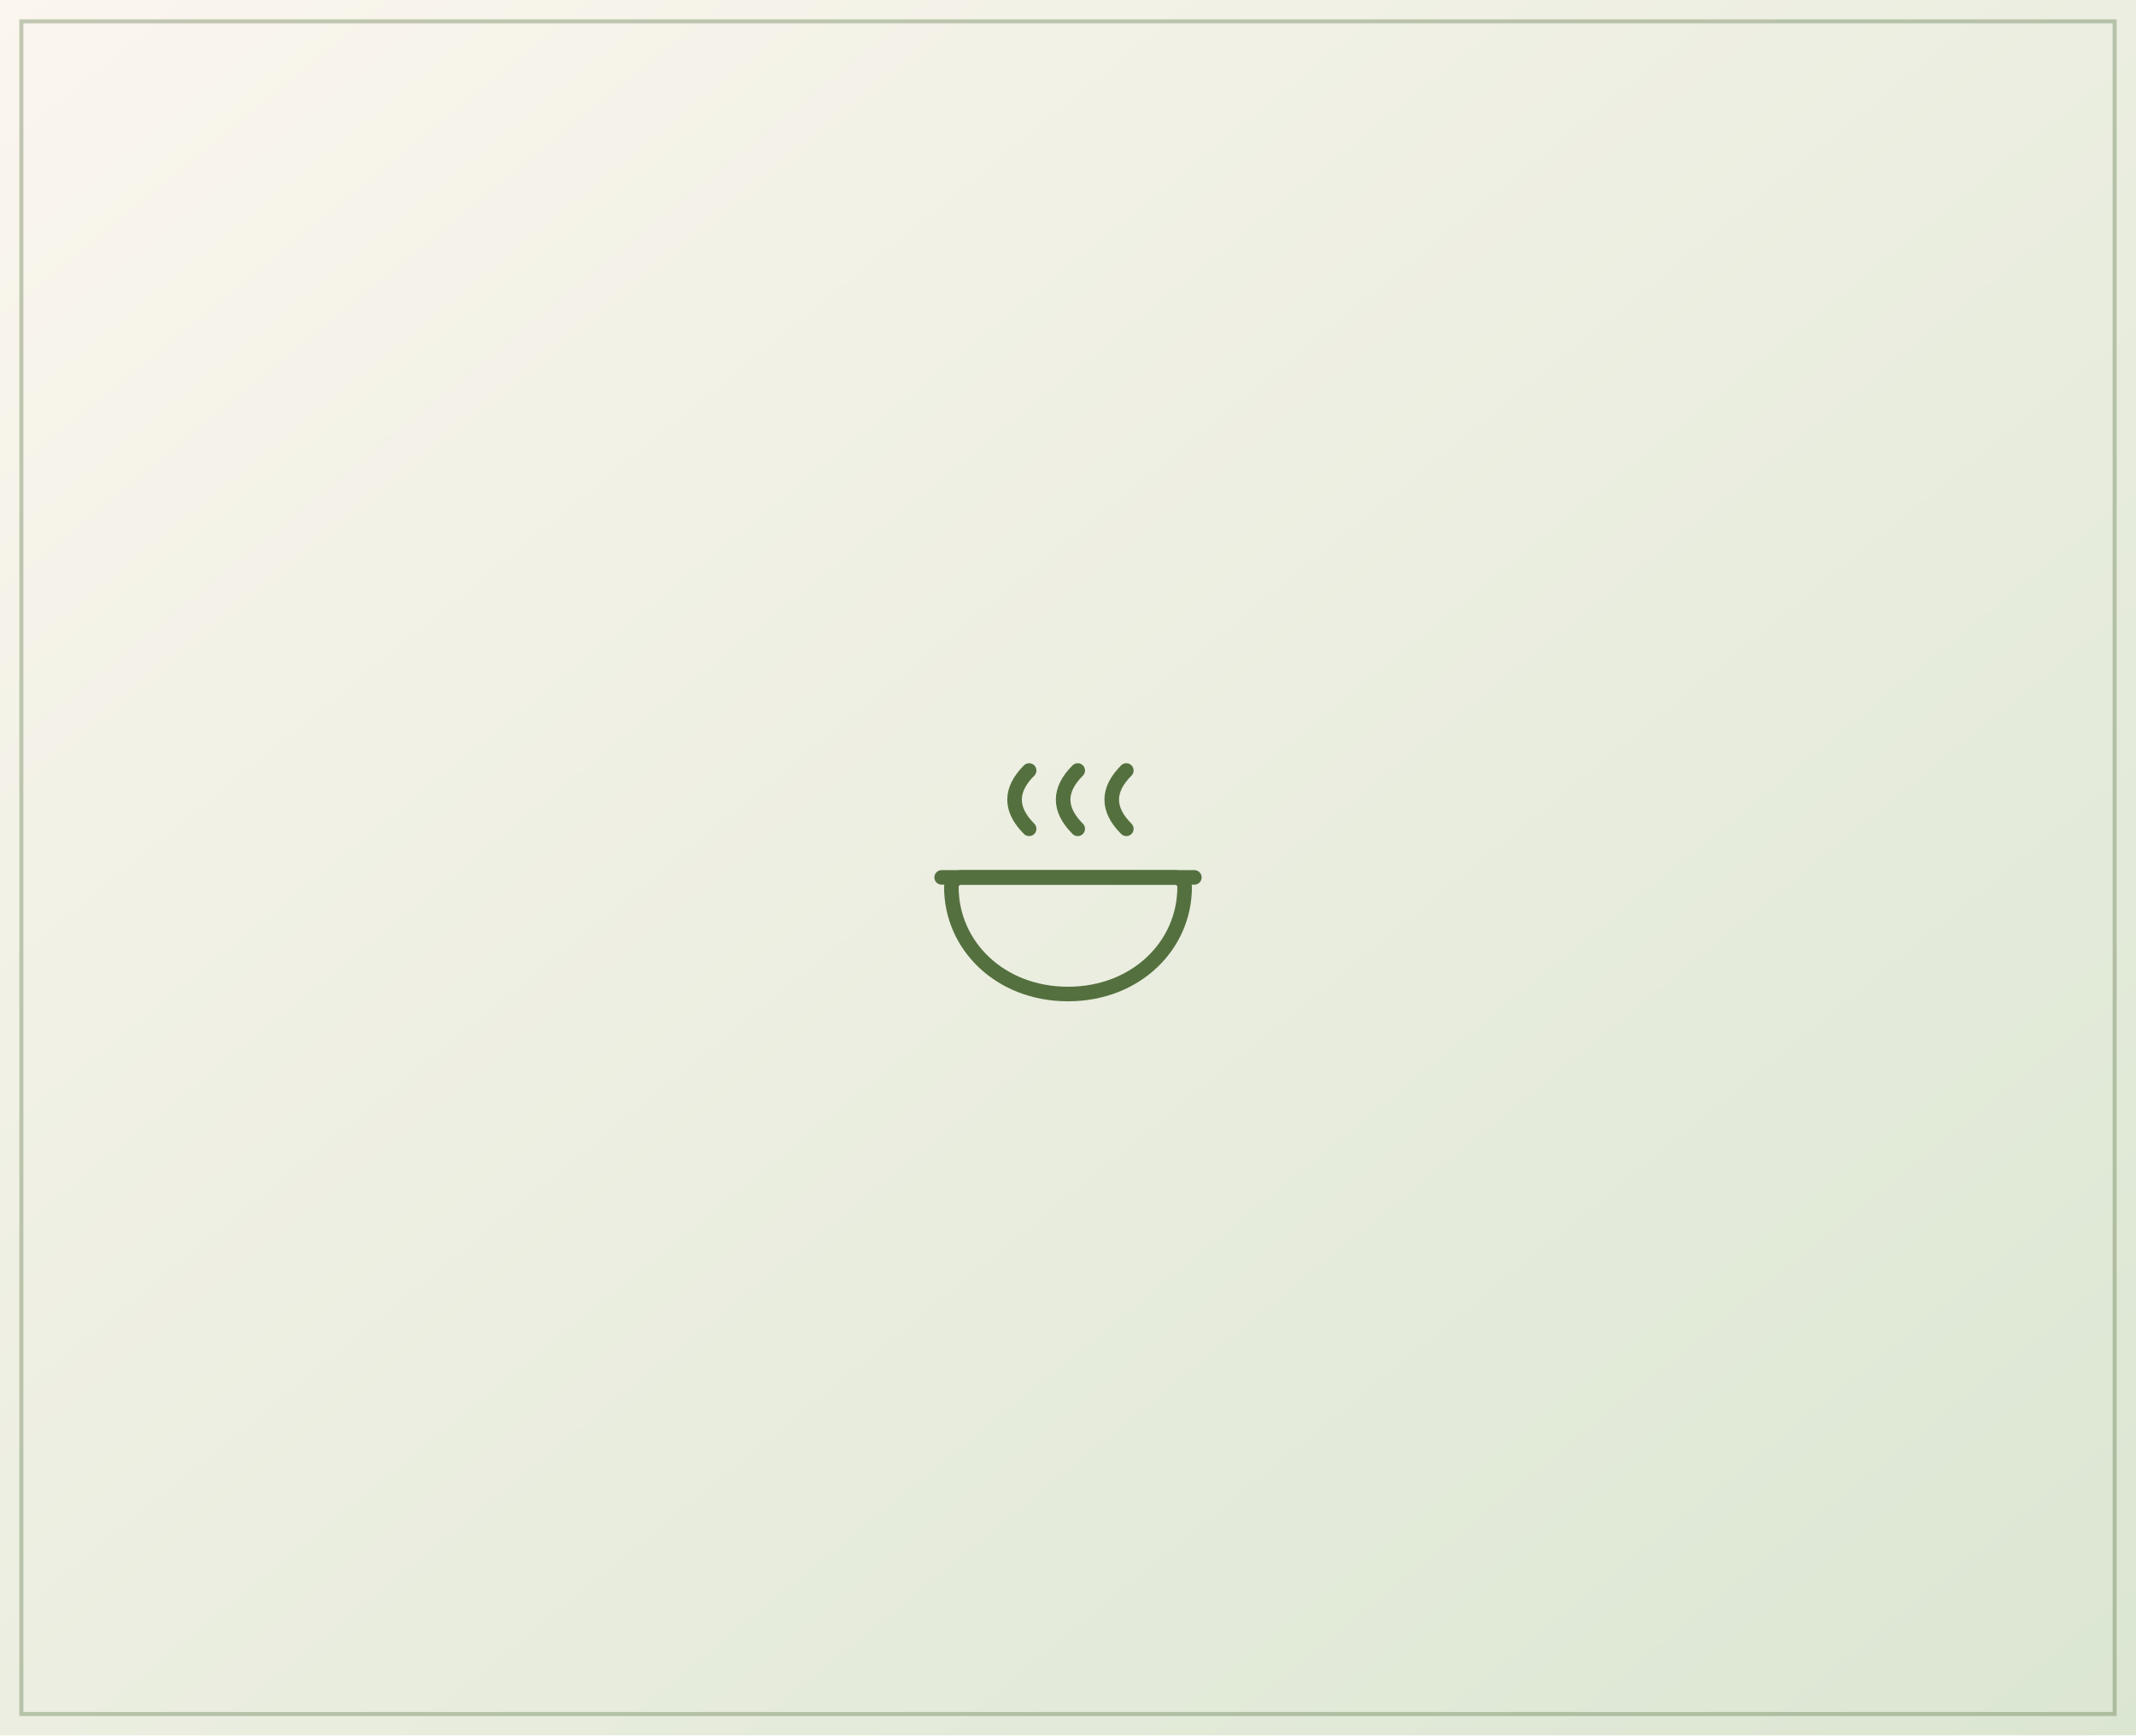
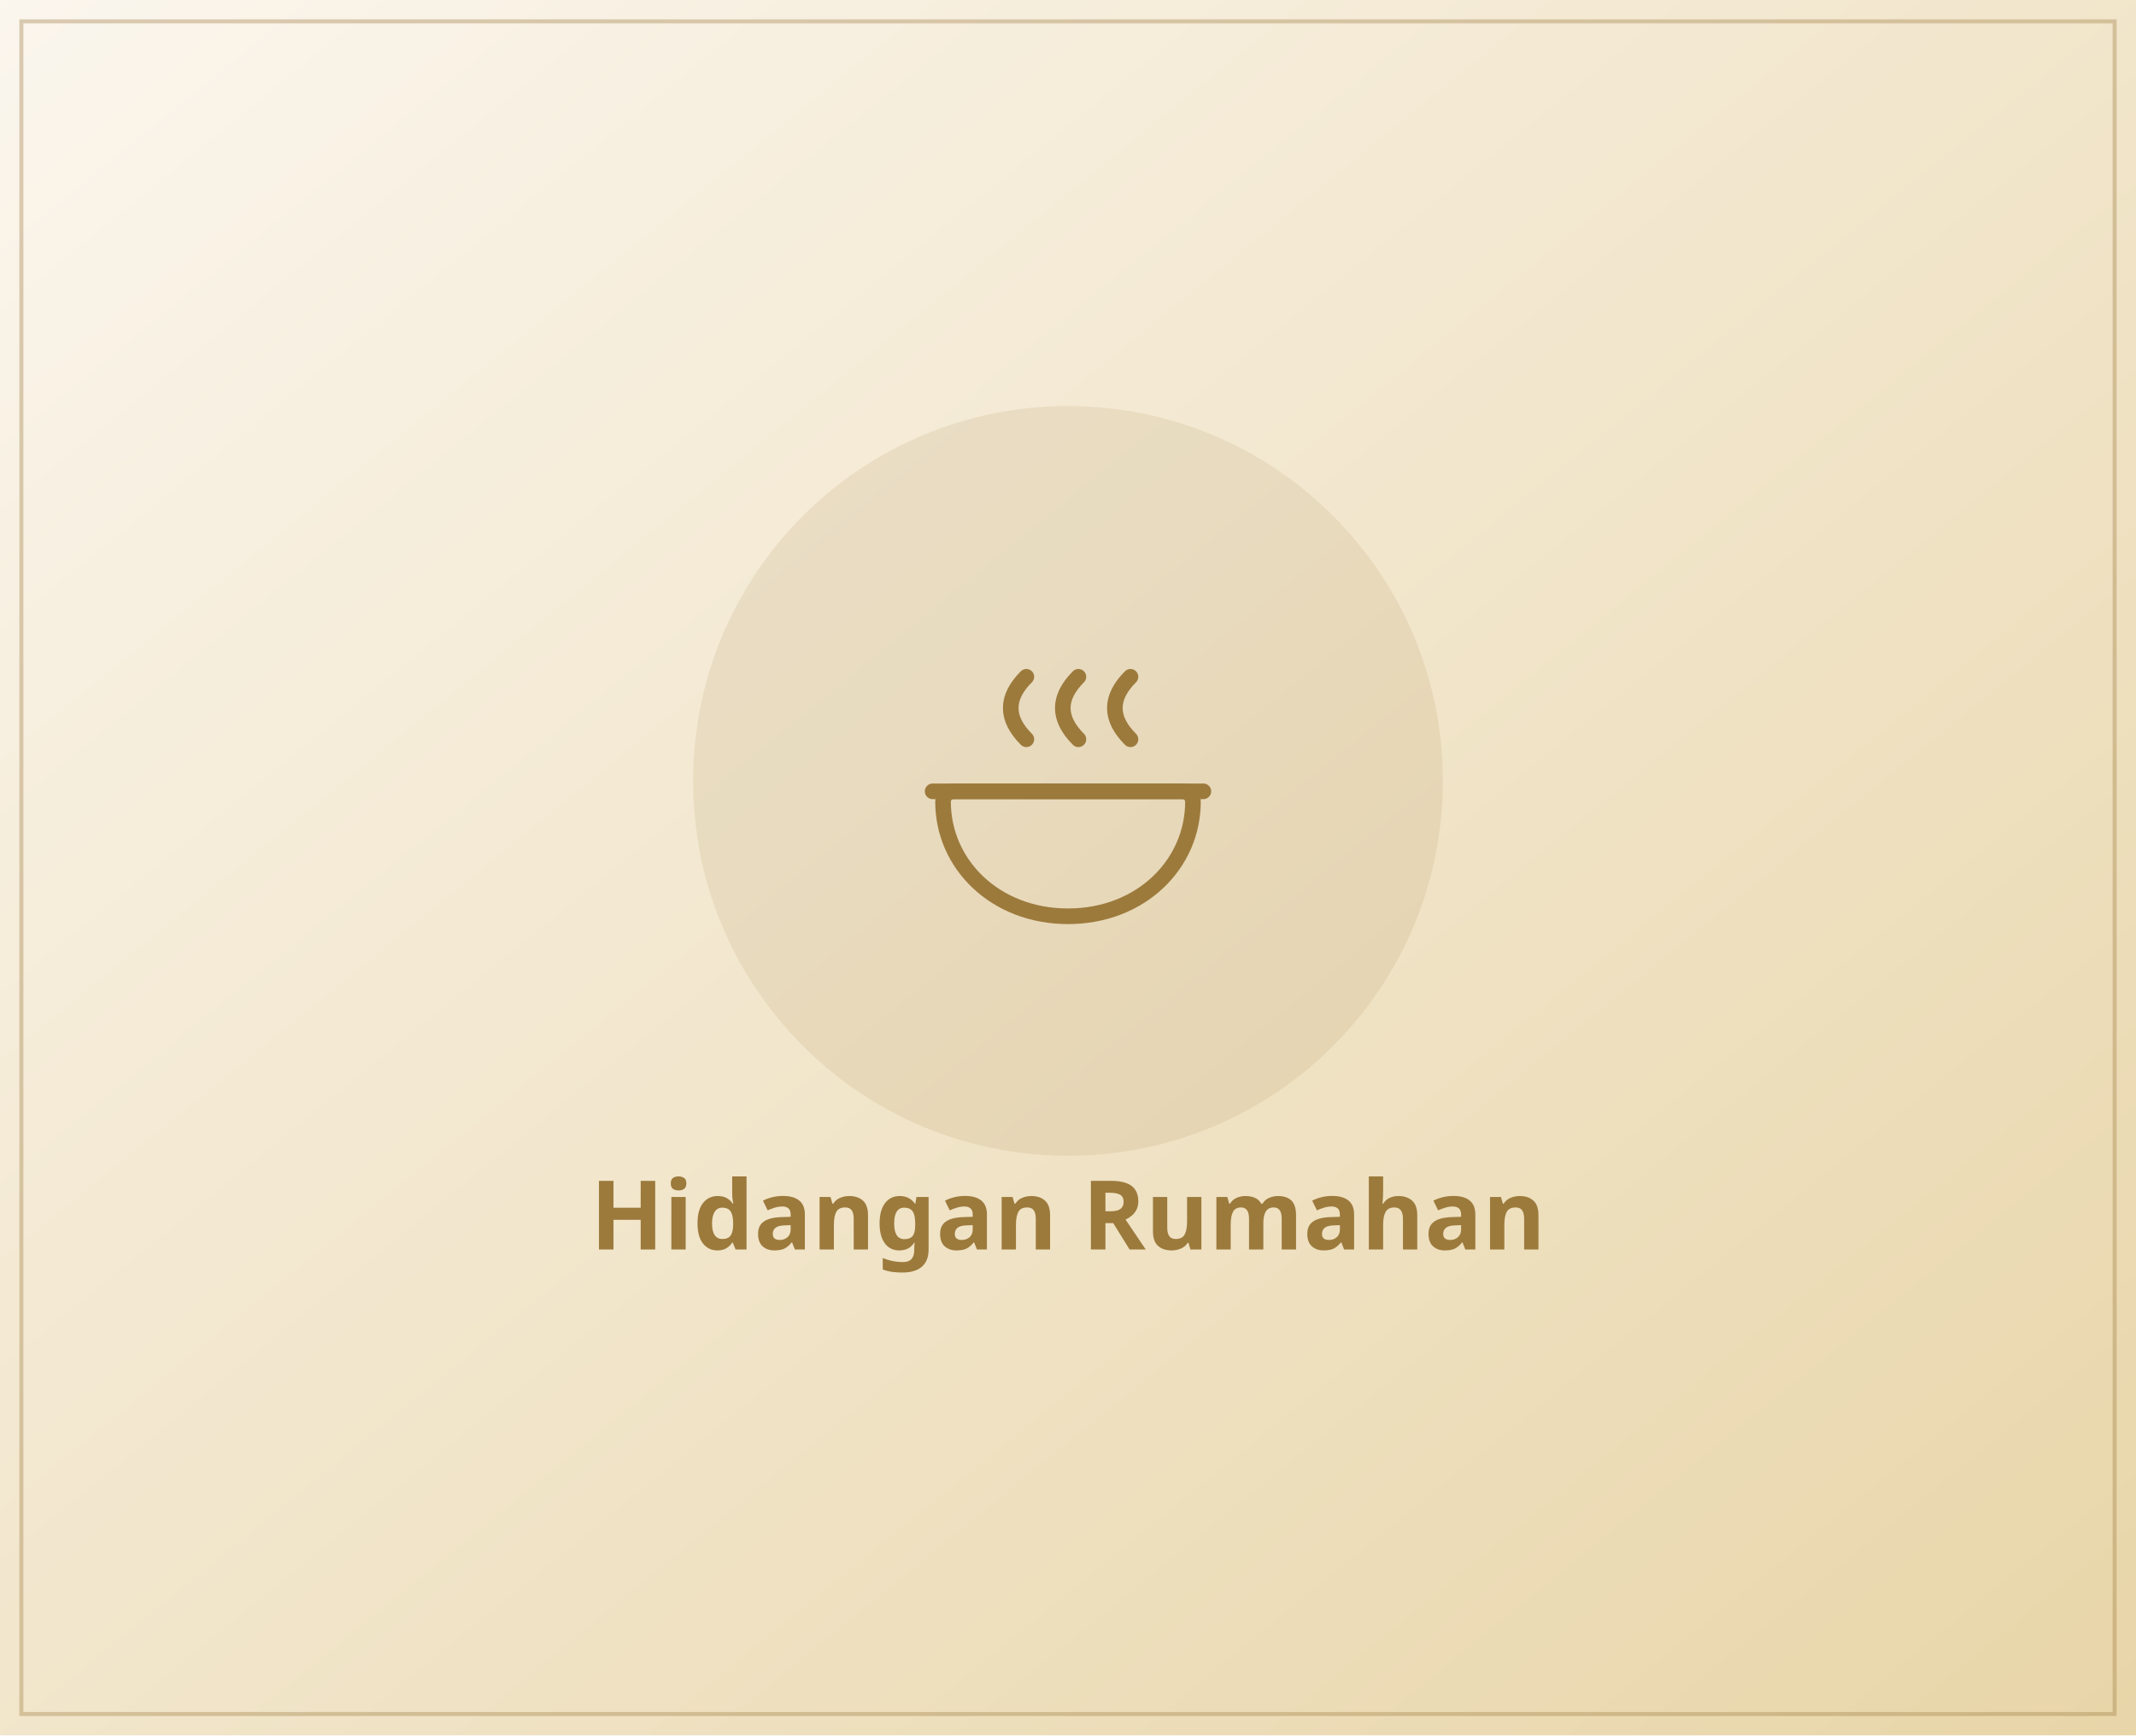
- <svg xmlns="http://www.w3.org/2000/svg" viewBox="0 0 800 650" width="800" height="650" role="img" aria-label="Placeholder foto Catering Mak Yo">
+ <svg xmlns="http://www.w3.org/2000/svg" viewBox="0 0 800 650" width="800" height="650" role="img" aria-label="Hidangan Rumahan">
  <defs>
-     <linearGradient id="grad-gallery-9" x1="0" y1="0" x2="1" y2="1">
+     <linearGradient id="grad-gallery-09" x1="0" y1="0" x2="1" y2="1">
      <stop offset="0%" stop-color="#FBF6EE" />
-       <stop offset="100%" stop-color="#DBE6D2" />
+       <stop offset="100%" stop-color="#E8D5A8" />
    </linearGradient>
  </defs>
-   <rect width="800" height="650" fill="url(#grad-gallery-9)" />
-   <rect x="8" y="8" width="784" height="634" fill="none" stroke="#55703F" stroke-opacity="0.35" stroke-width="1.5" />
-   <g transform="translate(309, 234) scale(1.82)" color="#55703F">
-     <g fill="none" stroke="currentColor" stroke-width="3" stroke-linecap="round" stroke-linejoin="round">
-       <path d="M28 52 h44 a2 2 0 0 1 2 2 c0 12 -10 22 -24 22 s-24 -10 -24 -22 a2 2 0 0 1 2 -2 Z" />
-       <path d="M24 52 h52" />
-       <path d="M42 30 c-4 4 -4 8 0 12" />
-       <path d="M52 30 c-4 4 -4 8 0 12" />
-       <path d="M62 30 c-4 4 -4 8 0 12" />
-     </g>
+   <rect width="800" height="650" fill="url(#grad-gallery-09)" />
+   <rect x="8" y="8" width="784" height="634" fill="none" stroke="#9C7A3C" stroke-opacity="0.35" stroke-width="1.5" />
+   <circle cx="400" cy="292.5" r="140.4" fill="#9C7A3C" fill-opacity="0.12" />
+   <g transform="translate(302.5, 195) scale(1.95)" fill="none" stroke="#9C7A3C" stroke-width="3" stroke-linecap="round" stroke-linejoin="round">
+     <path d="M28 52 h44 a2 2 0 0 1 2 2 c0 12 -10 22 -24 22 s-24 -10 -24 -22 a2 2 0 0 1 2 -2 Z" />
+     <path d="M24 52 h52" />
+     <path d="M42 30 c-4 4 -4 8 0 12" />
+     <path d="M52 30 c-4 4 -4 8 0 12" />
+     <path d="M62 30 c-4 4 -4 8 0 12" />
  </g>
+   <text x="400" y="468" text-anchor="middle" font-family="'Plus Jakarta Sans', sans-serif" font-size="36" font-weight="600" fill="#9C7A3C">Hidangan Rumahan</text>
</svg>
